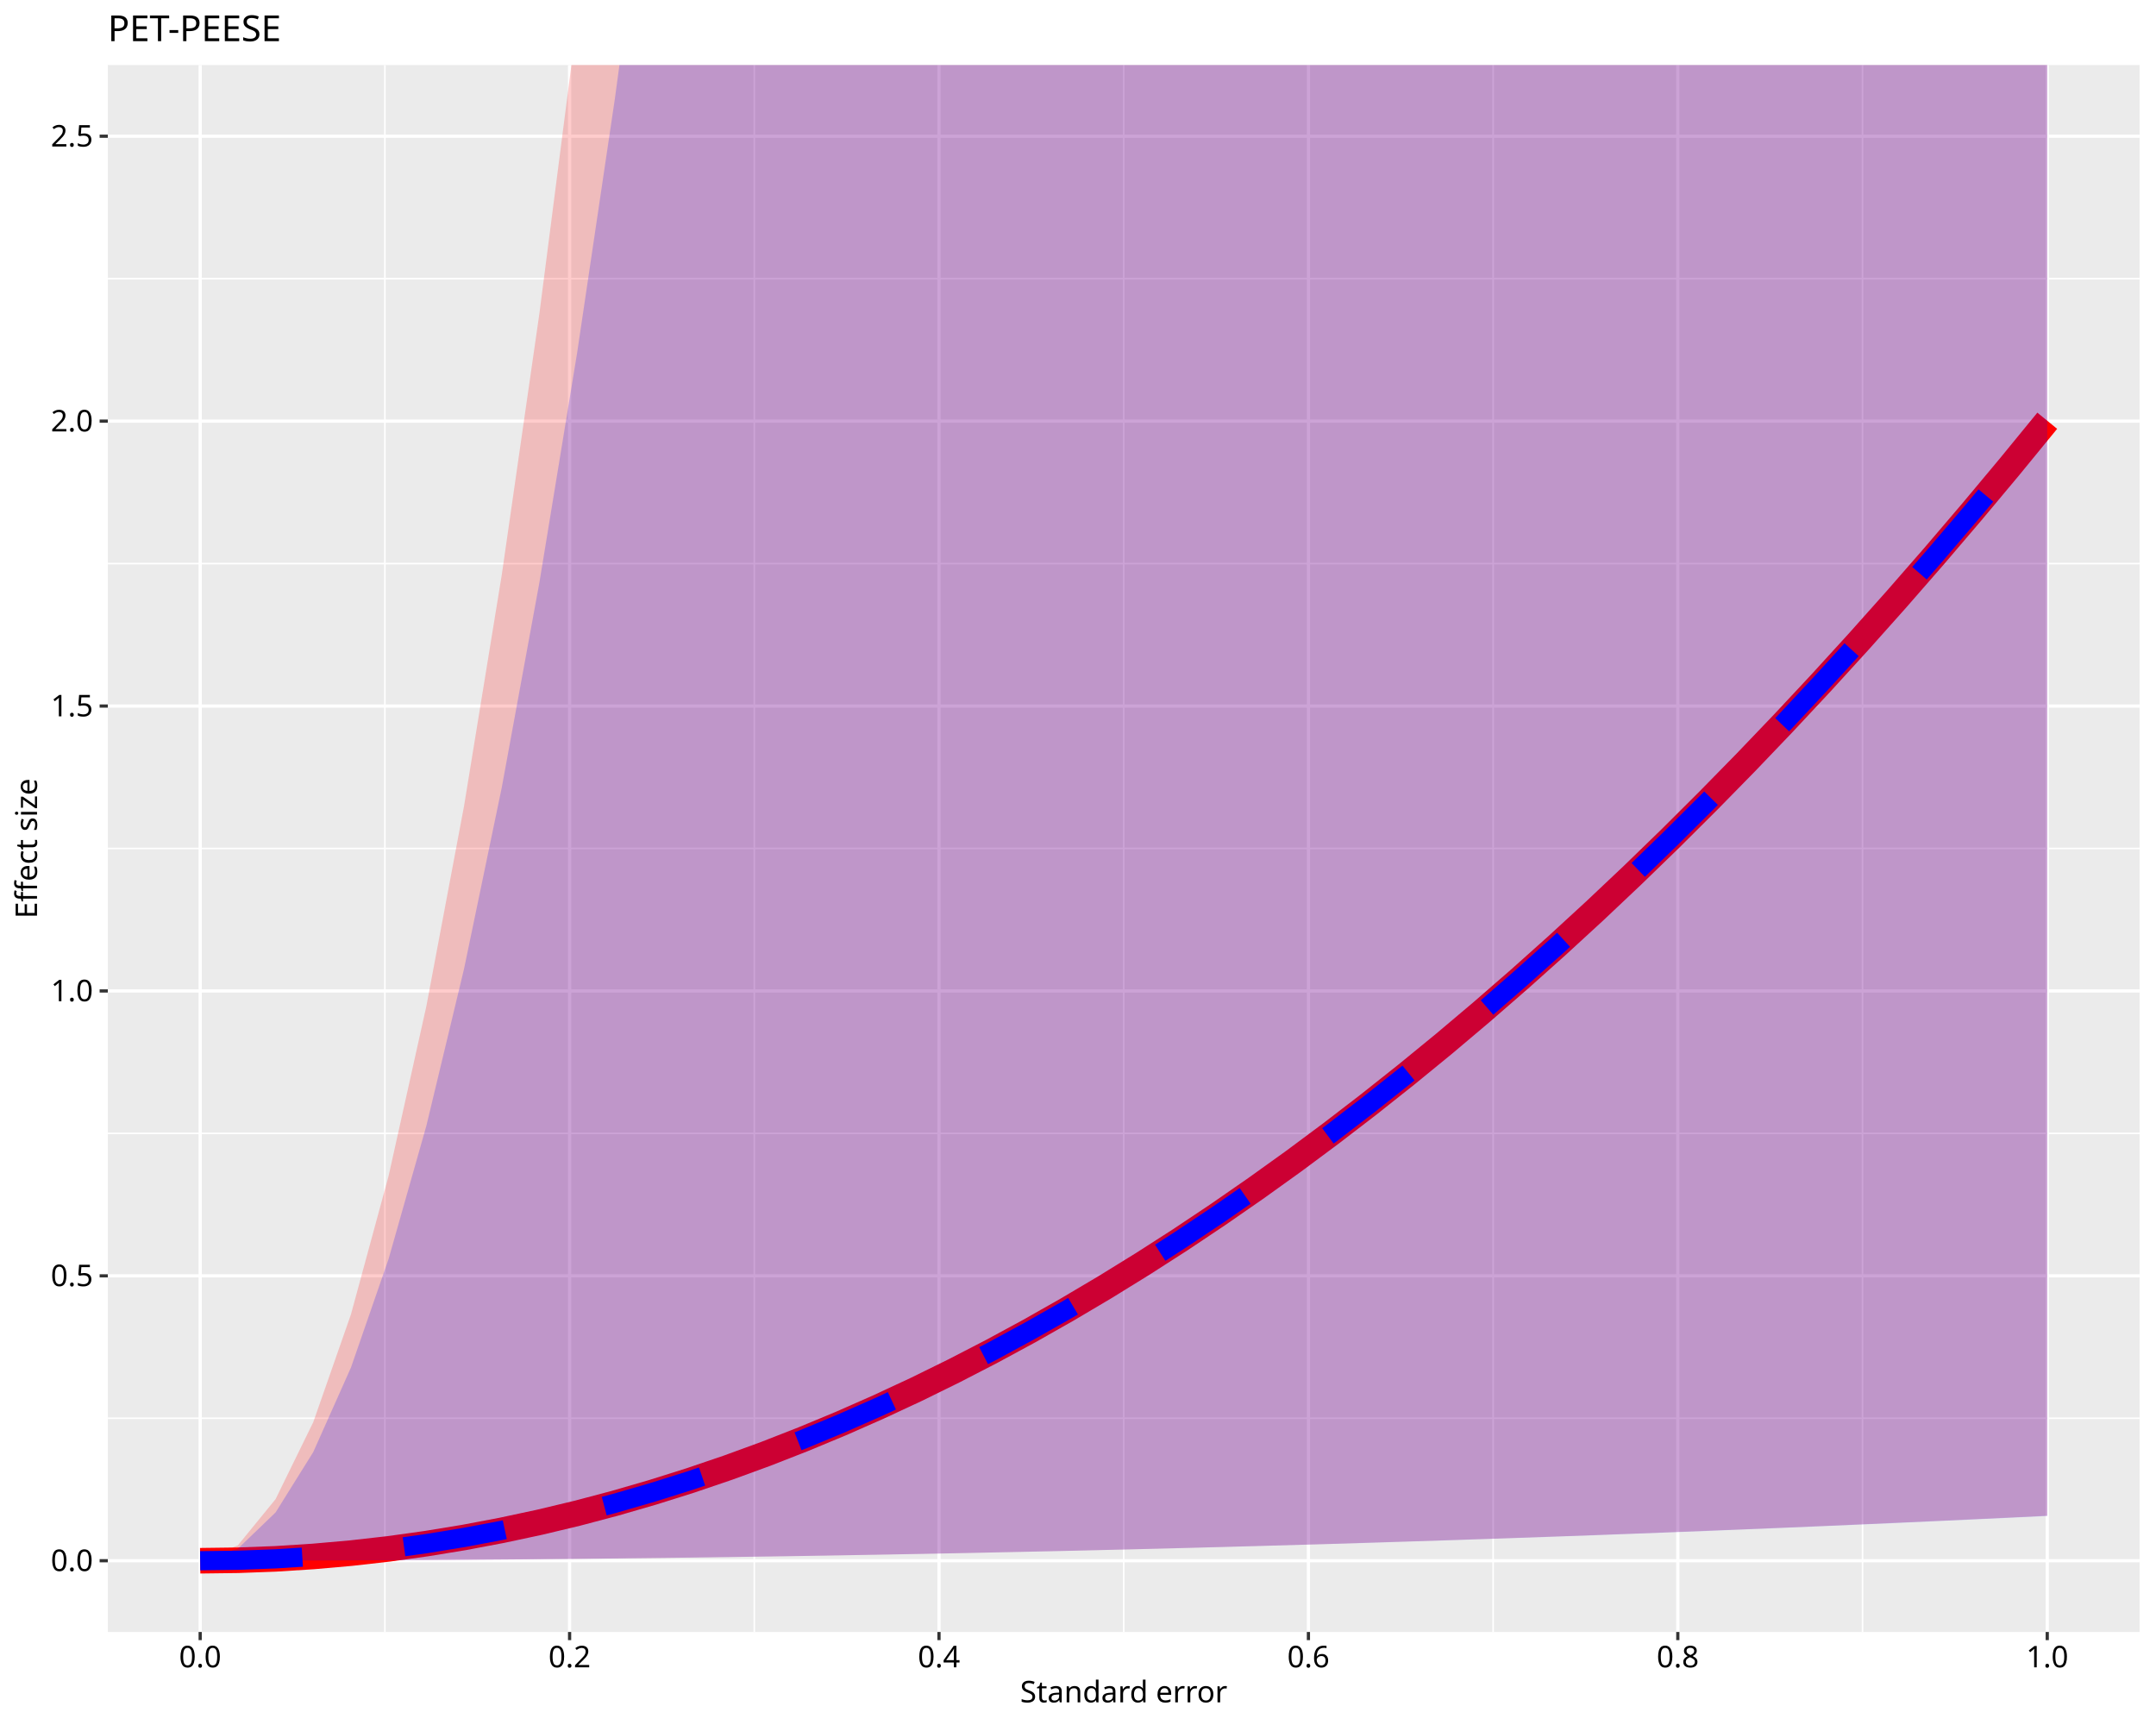
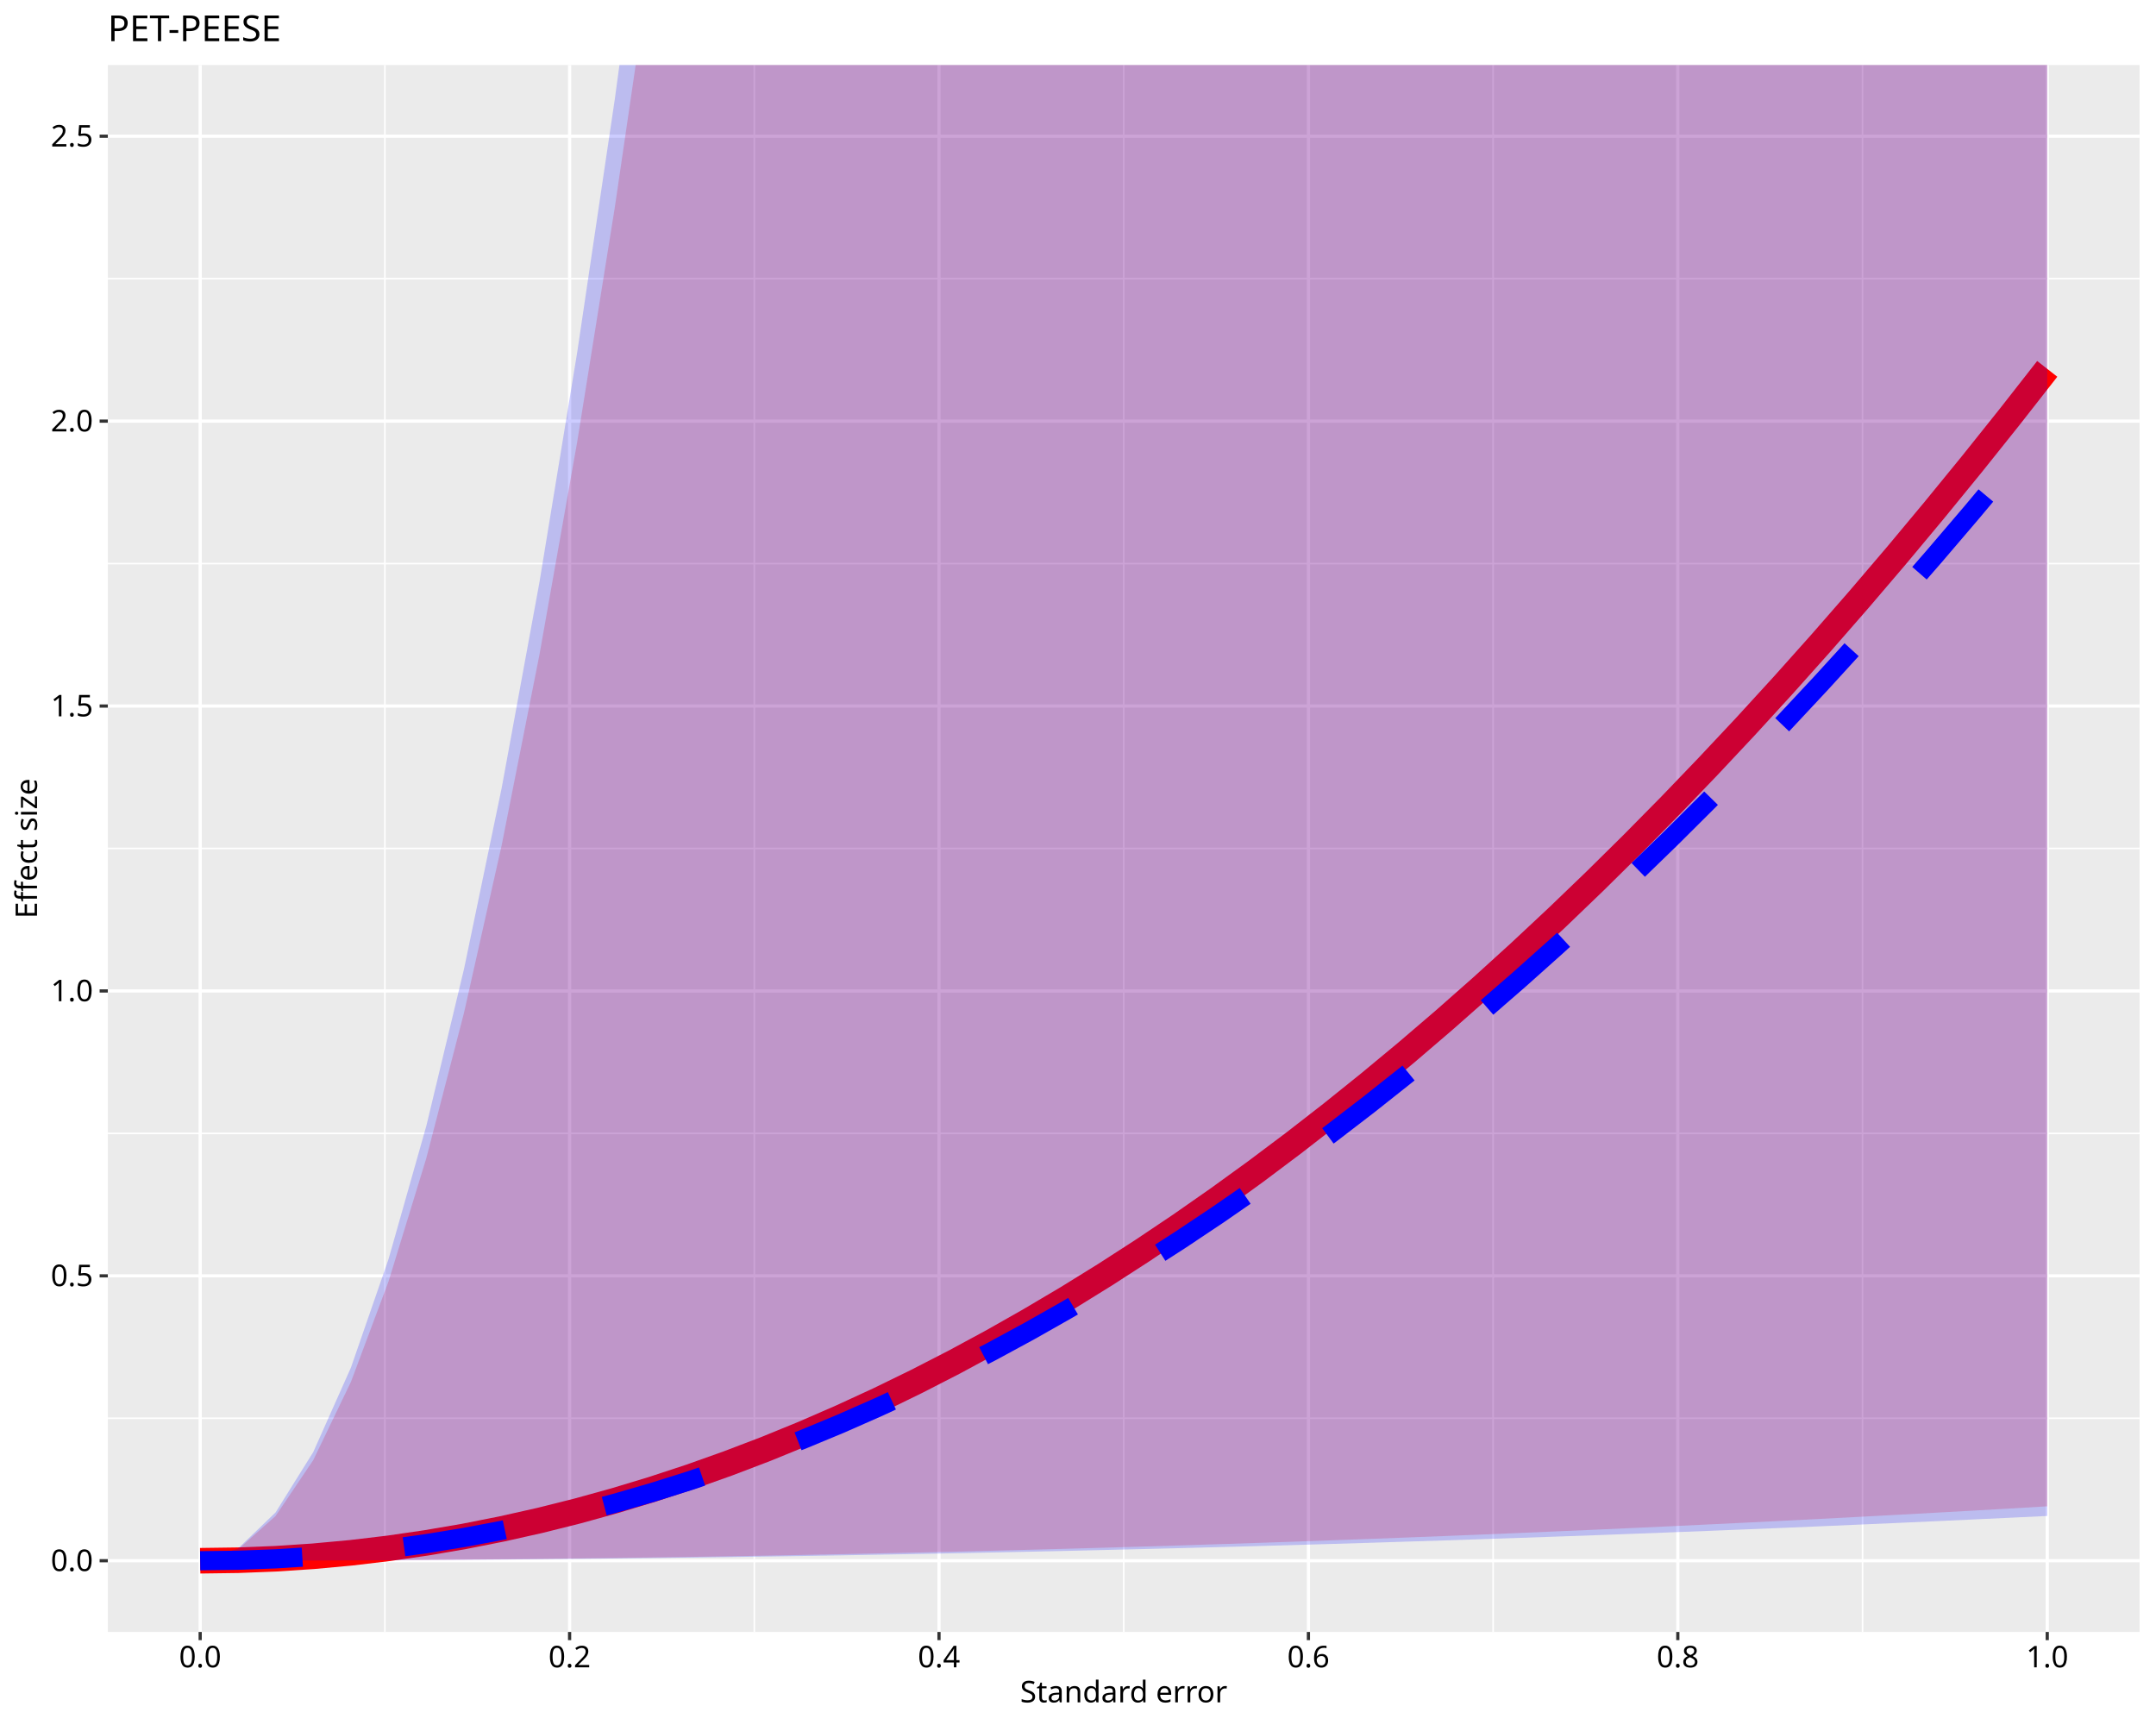
<svg xmlns="http://www.w3.org/2000/svg" class="svglite" data-engine-version="2.0" width="720.00pt" height="576.00pt" viewBox="0 0 720.00 576.00">
  <defs>
    <style type="text/css">
    .svglite line, .svglite polyline, .svglite polygon, .svglite path, .svglite rect, .svglite circle {
      fill: none;
      stroke: #000000;
      stroke-linecap: round;
      stroke-linejoin: round;
      stroke-miterlimit: 10.00;
    }
  </style>
  </defs>
  <rect width="100%" height="100%" style="stroke: none; fill: #FFFFFF;" />
  <defs>
    <clipPath id="cpMC4wMHw3MjAuMDB8MC4wMHw1NzYuMDA=">
      <rect x="0.00" y="0.00" width="720.00" height="576.00" />
    </clipPath>
  </defs>
  <g clip-path="url(#cpMC4wMHw3MjAuMDB8MC4wMHw1NzYuMDA=)">
    <rect x="0.00" y="0.00" width="720.00" height="576.00" style="stroke-width: 1.07; stroke: #FFFFFF; fill: #FFFFFF;" />
  </g>
  <defs>
    <clipPath id="cpMzYuMDF8NzE0LjUyfDIxLjcxfDU0NC45Mw==">
      <rect x="36.01" y="21.71" width="678.51" height="523.22" />
    </clipPath>
  </defs>
  <g clip-path="url(#cpMzYuMDF8NzE0LjUyfDIxLjcxfDU0NC45Mw==)">
    <rect x="36.01" y="21.71" width="678.51" height="523.22" style="stroke-width: 1.07; stroke: none; fill: #EBEBEB;" />
    <polyline points="36.01,473.58 714.52,473.58 " style="stroke-width: 0.53; stroke: #FFFFFF; stroke-linecap: butt;" />
    <polyline points="36.01,378.45 714.52,378.45 " style="stroke-width: 0.53; stroke: #FFFFFF; stroke-linecap: butt;" />
    <polyline points="36.01,283.32 714.52,283.32 " style="stroke-width: 0.53; stroke: #FFFFFF; stroke-linecap: butt;" />
    <polyline points="36.01,188.19 714.52,188.19 " style="stroke-width: 0.53; stroke: #FFFFFF; stroke-linecap: butt;" />
    <polyline points="36.01,93.06 714.52,93.06 " style="stroke-width: 0.53; stroke: #FFFFFF; stroke-linecap: butt;" />
    <polyline points="128.53,544.93 128.53,21.71 " style="stroke-width: 0.53; stroke: #FFFFFF; stroke-linecap: butt;" />
    <polyline points="251.90,544.93 251.90,21.71 " style="stroke-width: 0.53; stroke: #FFFFFF; stroke-linecap: butt;" />
    <polyline points="375.27,544.93 375.27,21.71 " style="stroke-width: 0.53; stroke: #FFFFFF; stroke-linecap: butt;" />
    <polyline points="498.63,544.93 498.63,21.71 " style="stroke-width: 0.53; stroke: #FFFFFF; stroke-linecap: butt;" />
    <polyline points="622.00,544.93 622.00,21.71 " style="stroke-width: 0.53; stroke: #FFFFFF; stroke-linecap: butt;" />
    <polyline points="36.01,521.15 714.52,521.15 " style="stroke-width: 1.07; stroke: #FFFFFF; stroke-linecap: butt;" />
    <polyline points="36.01,426.02 714.52,426.02 " style="stroke-width: 1.07; stroke: #FFFFFF; stroke-linecap: butt;" />
    <polyline points="36.01,330.89 714.52,330.89 " style="stroke-width: 1.07; stroke: #FFFFFF; stroke-linecap: butt;" />
    <polyline points="36.01,235.76 714.52,235.76 " style="stroke-width: 1.07; stroke: #FFFFFF; stroke-linecap: butt;" />
    <polyline points="36.01,140.62 714.52,140.62 " style="stroke-width: 1.07; stroke: #FFFFFF; stroke-linecap: butt;" />
    <polyline points="36.01,45.49 714.52,45.49 " style="stroke-width: 1.07; stroke: #FFFFFF; stroke-linecap: butt;" />
    <polyline points="66.85,544.93 66.85,21.71 " style="stroke-width: 1.07; stroke: #FFFFFF; stroke-linecap: butt;" />
    <polyline points="190.22,544.93 190.22,21.71 " style="stroke-width: 1.07; stroke: #FFFFFF; stroke-linecap: butt;" />
    <polyline points="313.58,544.93 313.58,21.71 " style="stroke-width: 1.07; stroke: #FFFFFF; stroke-linecap: butt;" />
    <polyline points="436.95,544.93 436.95,21.71 " style="stroke-width: 1.07; stroke: #FFFFFF; stroke-linecap: butt;" />
    <polyline points="560.31,544.93 560.31,21.71 " style="stroke-width: 1.07; stroke: #FFFFFF; stroke-linecap: butt;" />
    <polyline points="683.68,544.93 683.68,21.71 " style="stroke-width: 1.07; stroke: #FFFFFF; stroke-linecap: butt;" />
-     <polygon points="66.85,521.15 79.44,521.14 92.03,521.13 104.62,521.09 117.21,521.05 129.79,520.99 142.38,520.92 154.97,520.84 167.56,520.75 180.15,520.64 192.74,520.52 205.32,520.39 217.91,520.25 230.50,520.09 243.09,519.92 255.68,519.74 268.26,519.55 280.85,519.34 293.44,519.12 306.03,518.89 318.62,518.65 331.21,518.39 343.79,518.12 356.38,517.84 368.97,517.54 381.56,517.24 394.15,516.92 406.74,516.59 419.32,516.24 431.91,515.89 444.50,515.52 457.09,515.13 469.68,514.74 482.27,514.33 494.85,513.91 507.44,513.48 520.03,513.04 532.62,512.58 545.21,512.11 557.80,511.63 570.38,511.13 582.97,510.63 595.56,510.11 608.15,509.58 620.74,509.03 633.33,508.47 645.91,507.90 658.50,507.32 671.09,506.73 683.68,506.12 683.68,-2880.00 390.52,-2880.00 381.56,-2693.25 368.97,-2441.25 356.38,-2199.52 343.79,-1968.08 331.21,-1746.93 318.62,-1536.07 306.03,-1335.49 293.44,-1145.20 280.85,-965.19 268.26,-795.47 255.68,-636.04 243.09,-486.89 230.50,-348.02 217.91,-219.45 205.32,-101.16 192.74,6.85 180.15,104.56 167.56,192.00 154.97,269.14 142.38,336.00 129.79,392.57 117.21,438.86 104.62,474.86 92.03,500.58 79.44,516.01 66.85,521.15 " style="stroke-width: 1.07; stroke: none; stroke-linecap: butt; fill: #FF0000; fill-opacity: 0.20;" />
-     <polyline points="66.85,521.15 79.44,520.99 92.03,520.52 104.62,519.72 117.21,518.61 129.79,517.19 142.38,515.44 154.97,513.38 167.56,511.00 180.15,508.31 192.74,505.30 205.32,501.97 217.91,498.32 230.50,494.36 243.09,490.08 255.68,485.48 268.26,480.56 280.85,475.33 293.44,469.78 306.03,463.92 318.62,457.73 331.21,451.23 343.79,444.42 356.38,437.28 368.97,429.83 381.56,422.06 394.15,413.98 406.74,405.57 419.32,396.85 431.91,387.82 444.50,378.46 457.09,368.79 469.68,358.80 482.27,348.50 494.85,337.88 507.44,326.94 520.03,315.68 532.62,304.11 545.21,292.22 557.80,280.01 570.38,267.48 582.97,254.64 595.56,241.48 608.15,228.01 620.74,214.21 633.33,200.10 645.91,185.68 658.50,170.93 671.09,155.87 683.68,140.49 " style="stroke-width: 8.54; stroke: #FF0000; stroke-linecap: butt;" />
+     <polygon points="66.85,521.15 79.44,521.14 92.03,521.12 104.62,521.08 117.21,521.03 129.79,520.96 142.38,520.88 154.97,520.78 167.56,520.67 180.15,520.54 192.74,520.39 205.32,520.23 217.91,520.06 230.50,519.87 243.09,519.67 255.68,519.45 268.26,519.21 280.85,518.96 293.44,518.70 306.03,518.42 318.62,518.12 331.21,517.81 343.79,517.49 356.38,517.15 368.97,516.79 381.56,516.42 394.15,516.04 406.74,515.63 419.32,515.22 431.91,514.79 444.50,514.34 457.09,513.88 469.68,513.40 482.27,512.91 494.85,512.40 507.44,511.88 520.03,511.34 532.62,510.79 545.21,510.22 557.80,509.64 570.38,509.04 582.97,508.43 595.56,507.80 608.15,507.16 620.74,506.50 633.33,505.83 645.91,505.14 658.50,504.44 671.09,503.72 683.68,502.98 683.68,-2880.00 446.69,-2880.00 444.50,-2840.37 431.91,-2620.01 419.32,-2407.11 406.74,-2201.68 394.15,-2003.73 381.56,-1813.24 368.97,-1630.23 356.38,-1454.68 343.79,-1286.60 331.21,-1126.00 318.62,-972.86 306.03,-827.19 293.44,-689.00 280.85,-558.27 268.26,-435.02 255.68,-319.23 243.09,-210.91 230.50,-110.07 217.91,-16.69 205.32,69.21 192.74,147.65 180.15,218.61 167.56,282.11 154.97,338.13 142.38,386.69 129.79,427.77 117.21,461.39 104.62,487.54 92.03,506.21 79.44,517.42 66.85,521.15 " style="stroke-width: 1.07; stroke: none; stroke-linecap: butt; fill: #FF0000; fill-opacity: 0.20;" />
+     <polyline points="66.85,521.15 79.44,520.98 92.03,520.49 104.62,519.66 117.21,518.50 129.79,517.01 142.38,515.18 154.97,513.03 167.56,510.54 180.15,507.72 192.74,504.57 205.32,501.09 217.91,497.28 230.50,493.14 243.09,488.66 255.68,483.86 268.26,478.72 280.85,473.25 293.44,467.45 306.03,461.31 318.62,454.85 331.21,448.05 343.79,440.92 356.38,433.47 368.97,425.68 381.56,417.55 394.15,409.10 406.74,400.31 419.32,391.20 431.91,381.75 444.50,371.97 457.09,361.86 469.68,351.42 482.27,340.64 494.85,329.54 507.44,318.10 520.03,306.33 532.62,294.23 545.21,281.80 557.80,269.04 570.38,255.94 582.97,242.52 595.56,228.76 608.15,214.67 620.74,200.25 633.33,185.50 645.91,170.41 658.50,155.00 671.09,139.25 683.68,123.17 " style="stroke-width: 8.54; stroke: #FF0000; stroke-linecap: butt;" />
    <polygon points="66.85,521.15 79.44,521.14 92.03,521.13 104.62,521.09 117.21,521.05 129.79,520.99 142.38,520.93 154.97,520.85 167.56,520.75 180.15,520.65 192.74,520.53 205.32,520.40 217.91,520.25 230.50,520.10 243.09,519.93 255.68,519.75 268.26,519.56 280.85,519.35 293.44,519.13 306.03,518.90 318.62,518.66 331.21,518.40 343.79,518.14 356.38,517.86 368.97,517.56 381.56,517.26 394.15,516.94 406.74,516.61 419.32,516.27 431.91,515.91 444.50,515.55 457.09,515.17 469.68,514.77 482.27,514.37 494.85,513.95 507.44,513.52 520.03,513.08 532.62,512.63 545.21,512.16 557.80,511.68 570.38,511.19 582.97,510.68 595.56,510.17 608.15,509.64 620.74,509.09 633.33,508.54 645.91,507.97 658.50,507.39 671.09,506.80 683.68,506.20 683.68,-2880.00 432.38,-2880.00 431.91,-2871.24 419.32,-2641.32 406.74,-2419.46 394.15,-2205.67 381.56,-1999.95 368.97,-1802.30 356.38,-1612.71 343.79,-1431.19 331.21,-1257.74 318.62,-1092.35 306.03,-935.04 293.44,-785.79 280.85,-644.61 268.26,-511.49 255.68,-386.45 243.09,-269.47 230.50,-160.56 217.91,-59.71 205.32,33.07 192.74,117.77 180.15,194.42 167.56,262.99 154.97,323.50 142.38,375.93 129.79,420.31 117.21,456.61 104.62,484.85 92.03,505.02 79.44,517.12 66.85,521.15 " style="stroke-width: 1.07; stroke: none; stroke-linecap: butt; fill: #0000FF; fill-opacity: 0.20;" />
    <polyline points="66.85,521.15 79.44,520.99 92.03,520.52 104.62,519.72 117.21,518.61 129.79,517.19 142.38,515.44 154.97,513.38 167.56,511.01 180.15,508.31 192.74,505.30 205.32,501.97 217.91,498.33 230.50,494.37 243.09,490.09 255.68,485.49 268.26,480.58 280.85,475.35 293.44,469.80 306.03,463.94 318.62,457.76 331.21,451.26 343.79,444.44 356.38,437.31 368.97,429.86 381.56,422.10 394.15,414.01 406.74,405.61 419.32,396.90 431.91,387.86 444.50,378.51 457.09,368.84 469.68,358.86 482.27,348.56 494.85,337.94 507.44,327.00 520.03,315.75 532.62,304.18 545.21,292.30 557.80,280.09 570.38,267.57 582.97,254.73 595.56,241.58 608.15,228.11 620.74,214.32 633.33,200.21 645.91,185.79 658.50,171.05 671.09,156.00 683.68,140.62 " style="stroke-width: 6.40; stroke: #0000FF; stroke-dasharray: 34.14,34.14; stroke-linecap: butt;" />
  </g>
  <g clip-path="url(#cpMC4wMHw3MjAuMDB8MC4wMHw1NzYuMDA=)">
    <text x="31.08" y="524.59" text-anchor="end" style="font-size: 10.00px; font-family: sans;" textLength="13.90px" lengthAdjust="spacingAndGlyphs">0.0</text>
    <text x="31.08" y="429.46" text-anchor="end" style="font-size: 10.00px; font-family: sans;" textLength="13.90px" lengthAdjust="spacingAndGlyphs">0.5</text>
    <text x="31.08" y="334.33" text-anchor="end" style="font-size: 10.00px; font-family: sans;" textLength="13.90px" lengthAdjust="spacingAndGlyphs">1.0</text>
    <text x="31.08" y="239.20" text-anchor="end" style="font-size: 10.00px; font-family: sans;" textLength="13.90px" lengthAdjust="spacingAndGlyphs">1.5</text>
    <text x="31.08" y="144.06" text-anchor="end" style="font-size: 10.00px; font-family: sans;" textLength="13.90px" lengthAdjust="spacingAndGlyphs">2.0</text>
    <text x="31.08" y="48.93" text-anchor="end" style="font-size: 10.00px; font-family: sans;" textLength="13.90px" lengthAdjust="spacingAndGlyphs">2.5</text>
    <polyline points="33.27,521.15 36.01,521.15 " style="stroke-width: 1.07; stroke: #333333; stroke-linecap: butt;" />
    <polyline points="33.27,426.02 36.01,426.02 " style="stroke-width: 1.07; stroke: #333333; stroke-linecap: butt;" />
    <polyline points="33.27,330.89 36.01,330.89 " style="stroke-width: 1.07; stroke: #333333; stroke-linecap: butt;" />
    <polyline points="33.27,235.76 36.01,235.76 " style="stroke-width: 1.07; stroke: #333333; stroke-linecap: butt;" />
    <polyline points="33.27,140.62 36.01,140.62 " style="stroke-width: 1.07; stroke: #333333; stroke-linecap: butt;" />
    <polyline points="33.27,45.49 36.01,45.49 " style="stroke-width: 1.07; stroke: #333333; stroke-linecap: butt;" />
    <polyline points="66.85,547.67 66.85,544.93 " style="stroke-width: 1.07; stroke: #333333; stroke-linecap: butt;" />
    <polyline points="190.22,547.67 190.22,544.93 " style="stroke-width: 1.07; stroke: #333333; stroke-linecap: butt;" />
    <polyline points="313.58,547.67 313.58,544.93 " style="stroke-width: 1.07; stroke: #333333; stroke-linecap: butt;" />
    <polyline points="436.95,547.67 436.95,544.93 " style="stroke-width: 1.07; stroke: #333333; stroke-linecap: butt;" />
    <polyline points="560.31,547.67 560.31,544.93 " style="stroke-width: 1.07; stroke: #333333; stroke-linecap: butt;" />
    <polyline points="683.68,547.67 683.68,544.93 " style="stroke-width: 1.07; stroke: #333333; stroke-linecap: butt;" />
    <text x="66.85" y="556.75" text-anchor="middle" style="font-size: 10.00px; font-family: sans;" textLength="13.90px" lengthAdjust="spacingAndGlyphs">0.0</text>
    <text x="190.22" y="556.75" text-anchor="middle" style="font-size: 10.00px; font-family: sans;" textLength="13.90px" lengthAdjust="spacingAndGlyphs">0.2</text>
    <text x="313.58" y="556.75" text-anchor="middle" style="font-size: 10.00px; font-family: sans;" textLength="13.90px" lengthAdjust="spacingAndGlyphs">0.4</text>
    <text x="436.95" y="556.75" text-anchor="middle" style="font-size: 10.00px; font-family: sans;" textLength="13.90px" lengthAdjust="spacingAndGlyphs">0.6</text>
    <text x="560.31" y="556.75" text-anchor="middle" style="font-size: 10.00px; font-family: sans;" textLength="13.90px" lengthAdjust="spacingAndGlyphs">0.8</text>
    <text x="683.68" y="556.75" text-anchor="middle" style="font-size: 10.00px; font-family: sans;" textLength="13.90px" lengthAdjust="spacingAndGlyphs">1.0</text>
    <text x="375.27" y="568.44" text-anchor="middle" style="font-size: 10.00px; font-family: sans;" textLength="64.48px" lengthAdjust="spacingAndGlyphs">Standard error</text>
    <text transform="translate(12.36,283.32) rotate(-90)" text-anchor="middle" style="font-size: 10.00px; font-family: sans;" textLength="46.14px" lengthAdjust="spacingAndGlyphs">Effect size</text>
    <text x="36.01" y="13.74" style="font-size: 12.00px; font-family: sans;" textLength="67.37px" lengthAdjust="spacingAndGlyphs">PET-PEESE</text>
  </g>
</svg>
